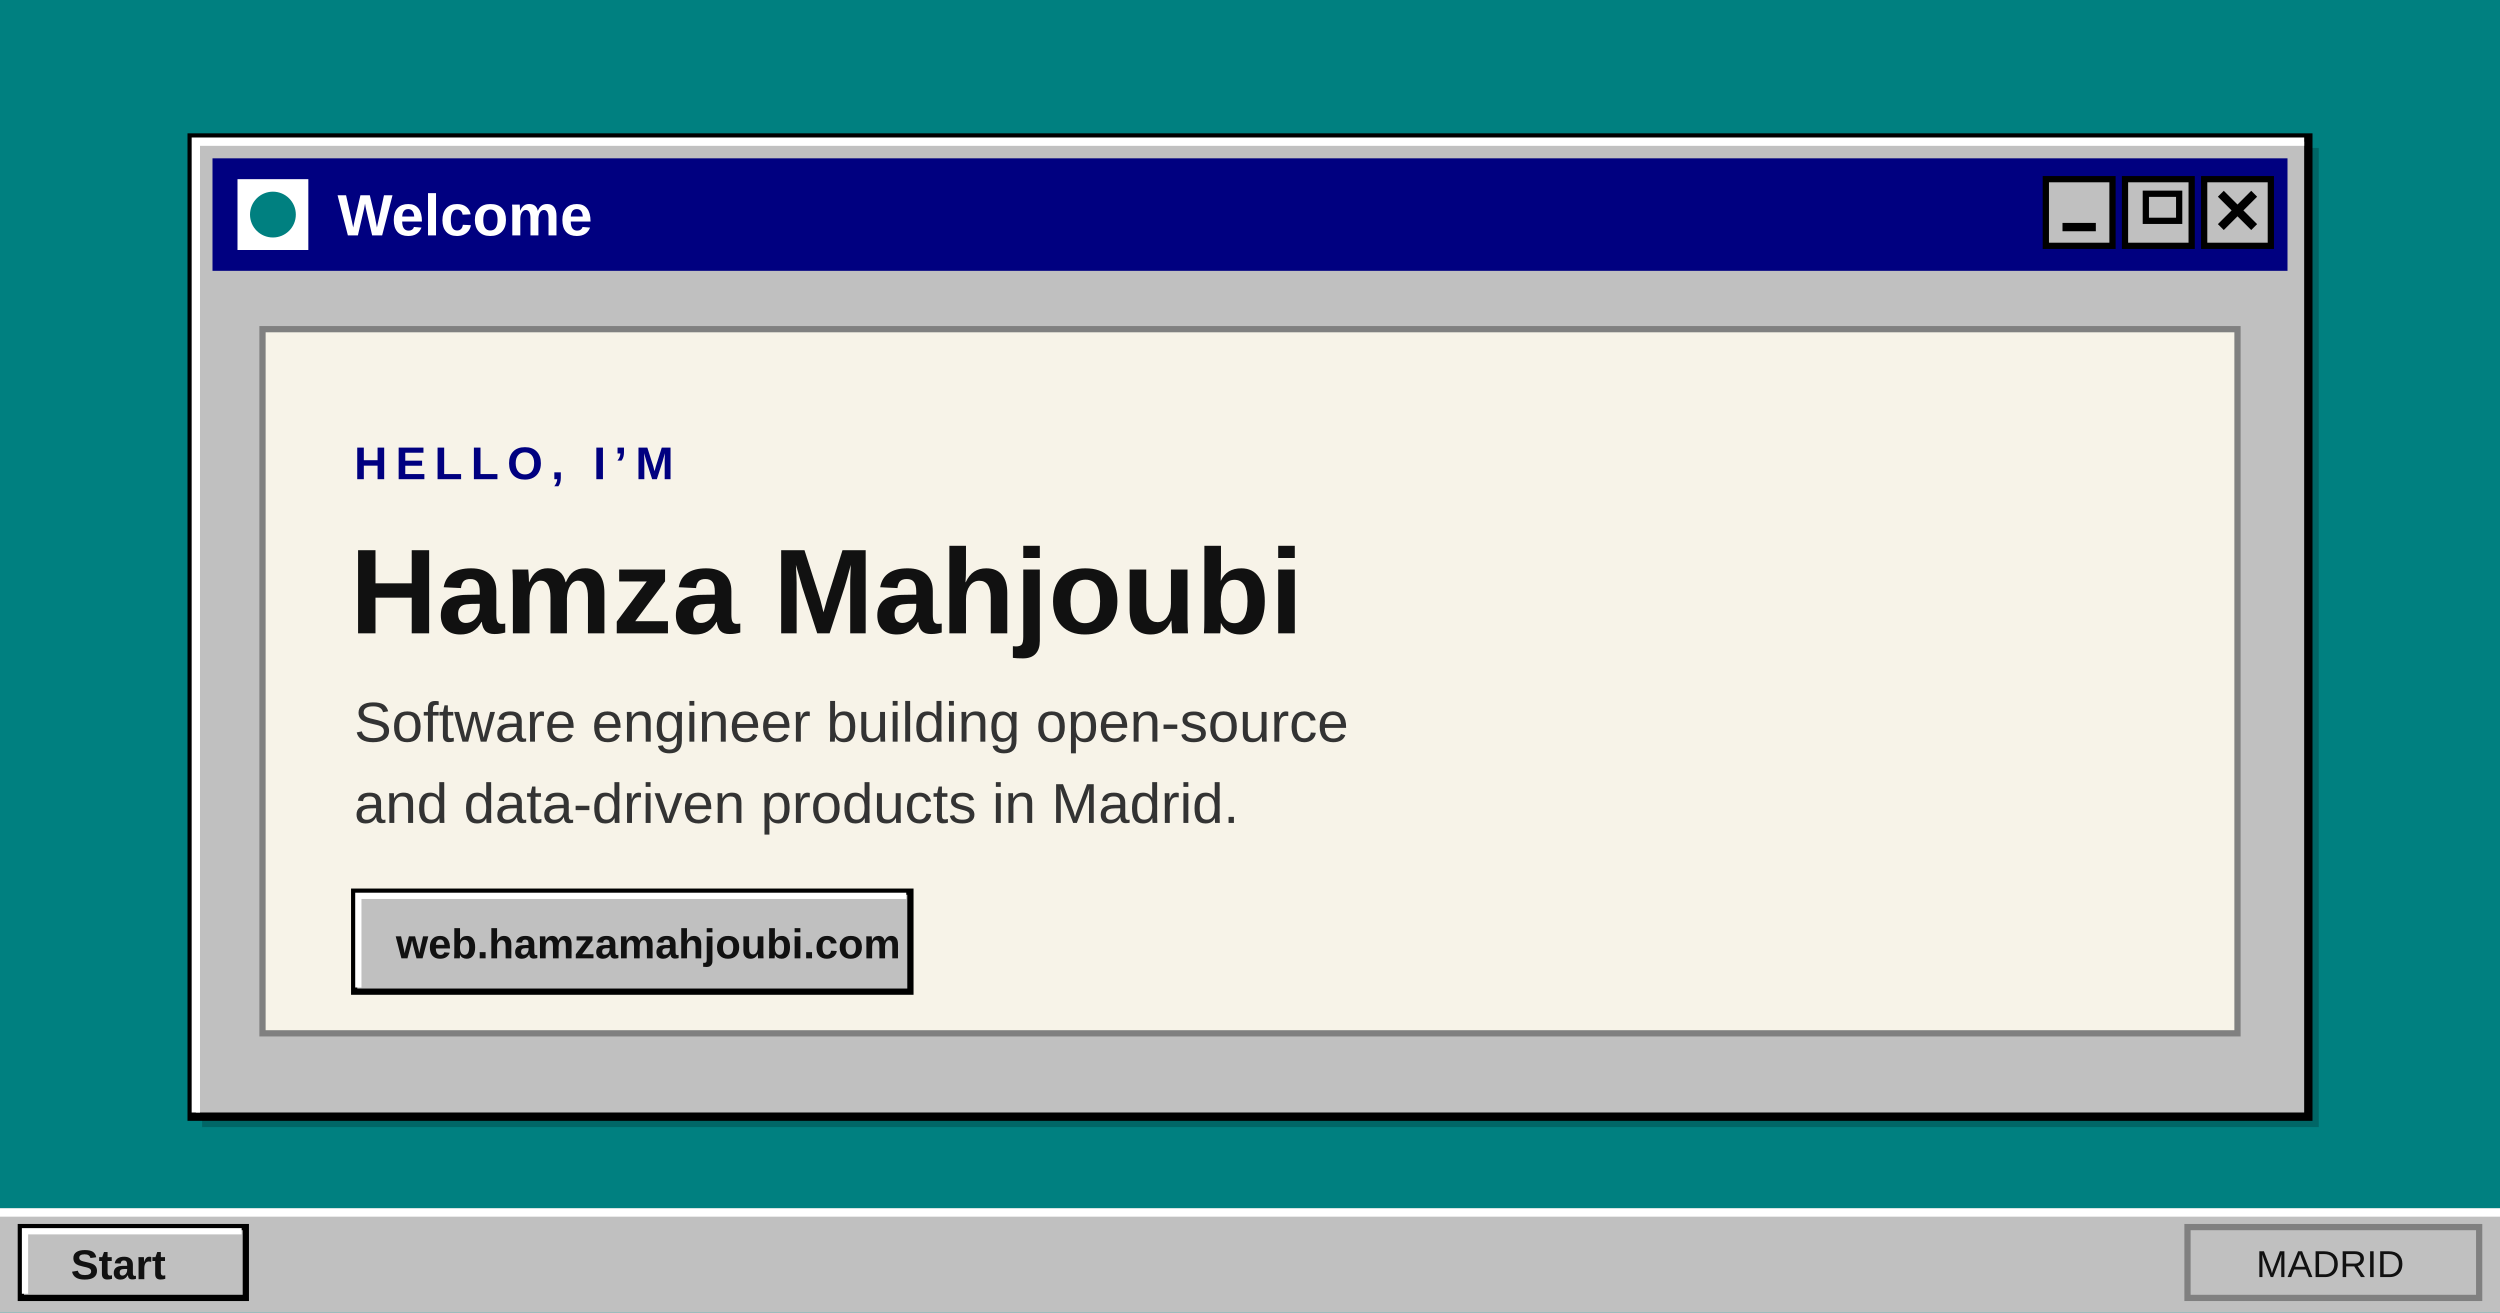
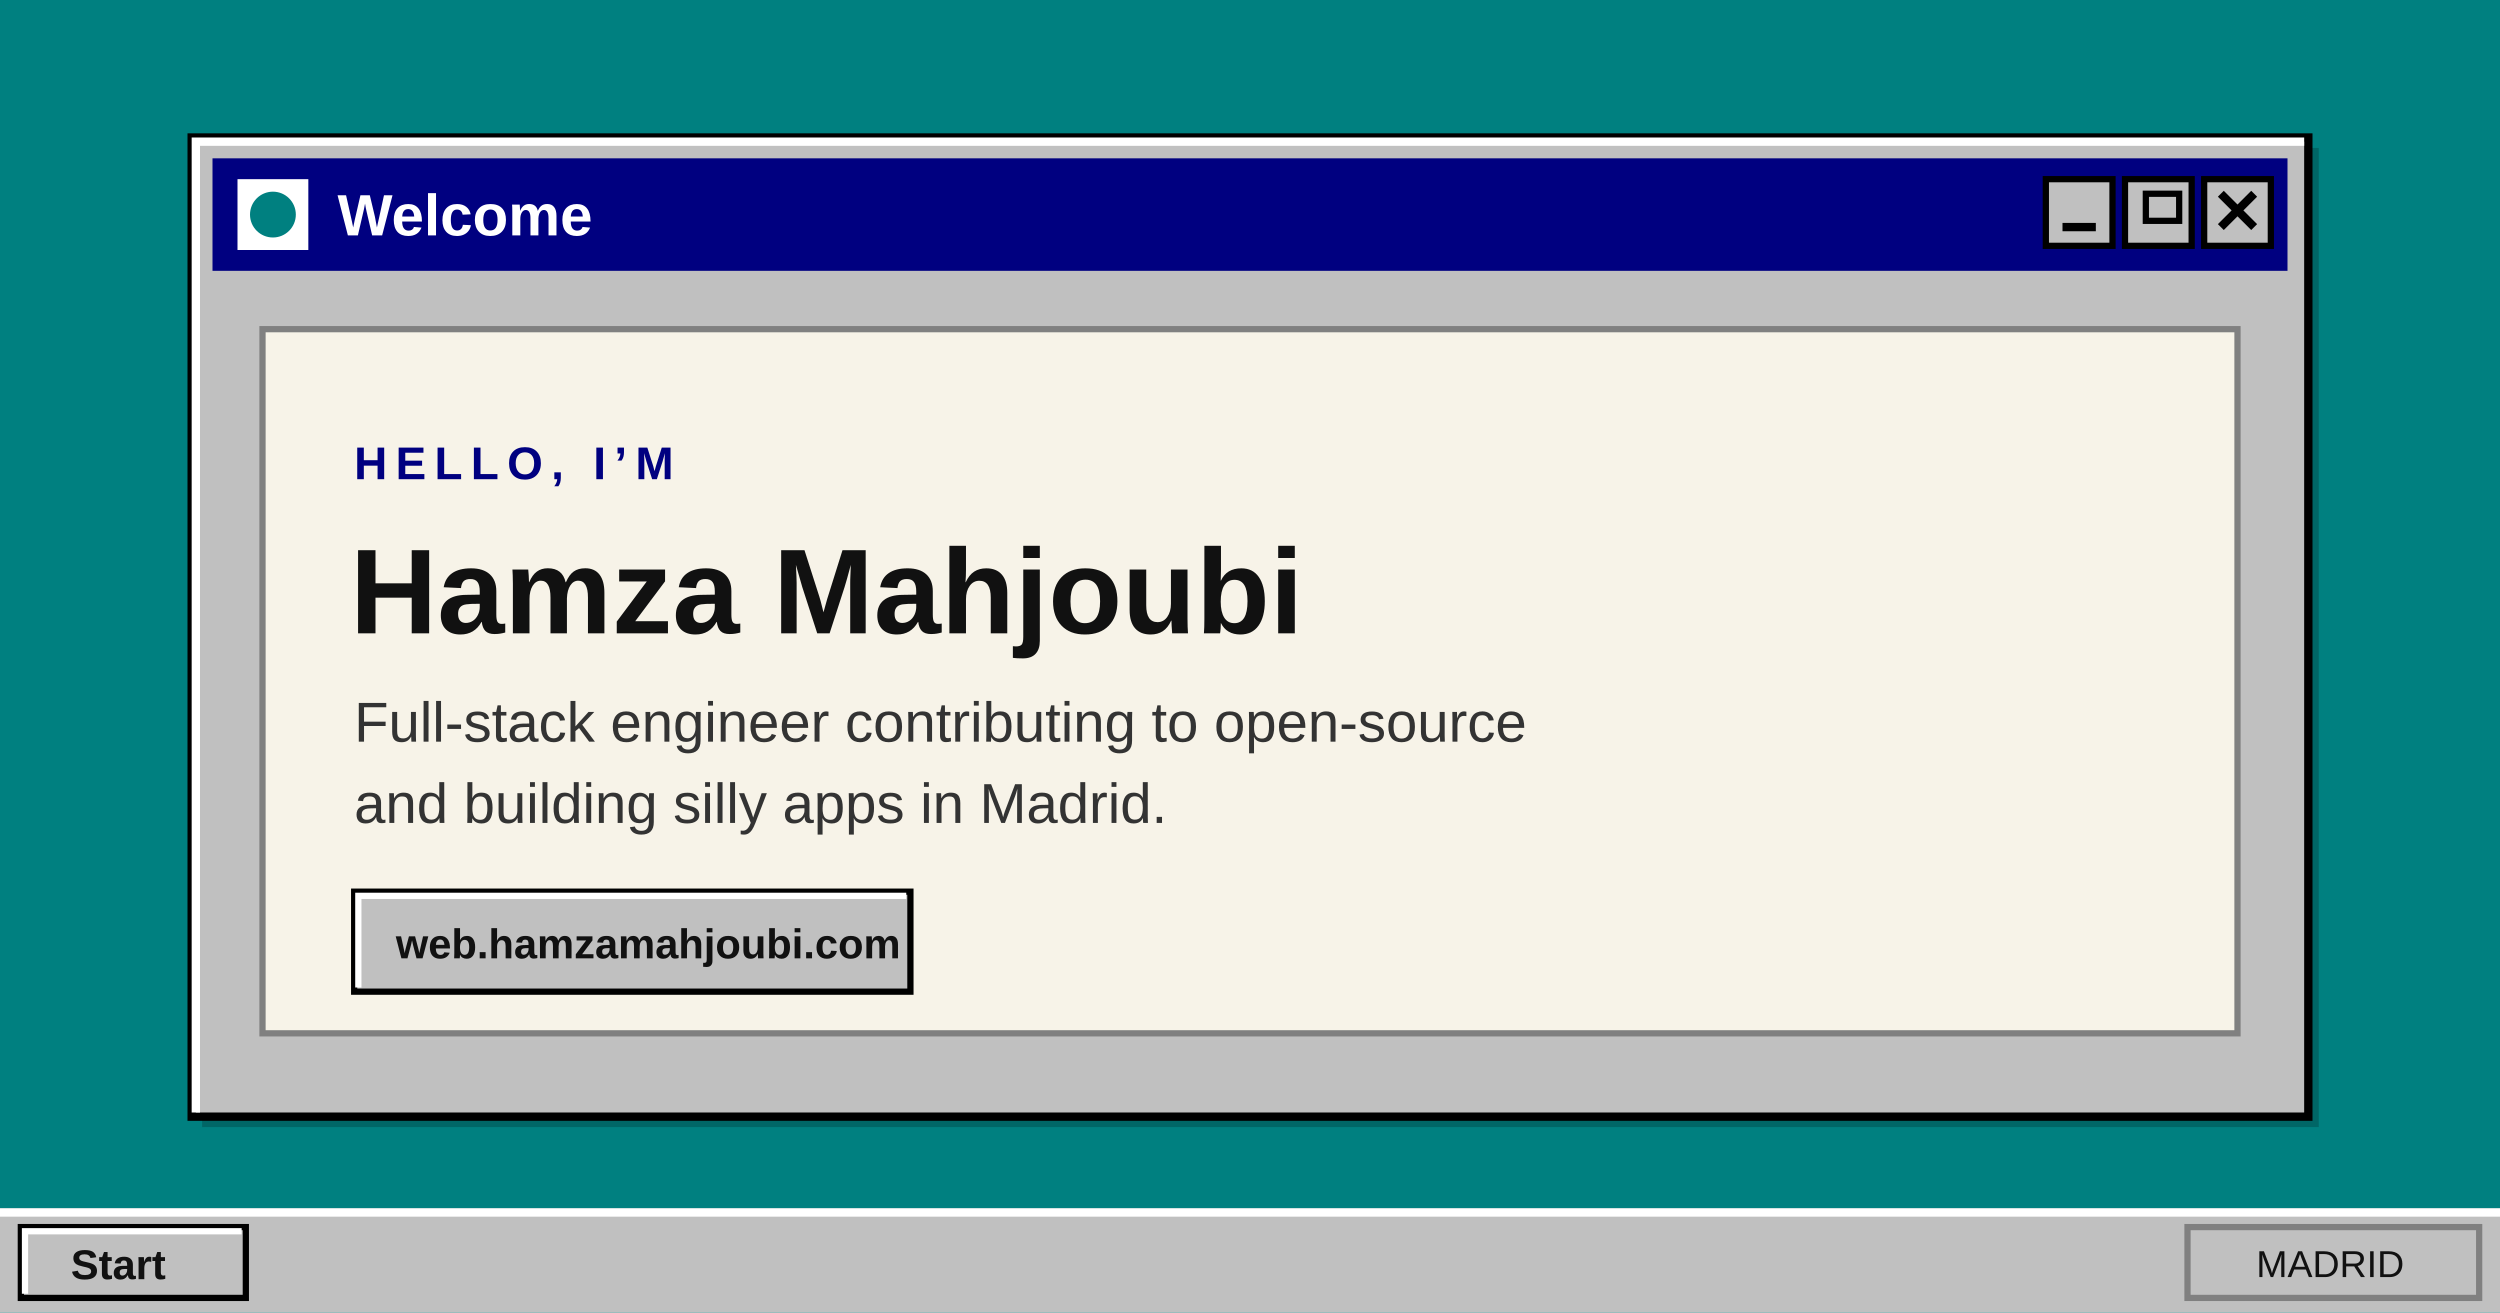
<svg xmlns="http://www.w3.org/2000/svg" width="1200" height="630" viewBox="0 0 1200 630">
  <rect width="1200" height="630" fill="#008080" />
  <g font-family="Arial, Helvetica, sans-serif">
    <g transform="translate(92 66)">
      <rect x="5" y="5" width="1016" height="470" fill="#004848" opacity="0.45" />
      <rect width="1016" height="470" fill="#c0c0c0" stroke="#000" stroke-width="4" />
      <path d="M2 468V2h1012" fill="none" stroke="#fff" stroke-width="4" />
      <rect x="10" y="10" width="996" height="54" fill="#000080" />
      <rect x="22" y="20" width="34" height="34" fill="#fff" />
      <circle cx="39" cy="37" r="11" fill="#008080" />
      <text x="70" y="47" fill="#fff" font-size="28" font-weight="700">Welcome</text>
      <g transform="translate(890 20)" fill="#c0c0c0" stroke="#000" stroke-width="3">
        <rect width="32" height="32" />
        <rect x="38" width="32" height="32" />
        <rect x="76" width="32" height="32" />
      </g>
      <path d="M898 43h16" stroke="#000" stroke-width="4" />
      <rect x="938" y="27" width="16" height="13" fill="none" stroke="#000" stroke-width="3" />
      <path d="m974 27 16 16m0-16-16 16" stroke="#000" stroke-width="4" />
      <rect x="34" y="92" width="948" height="338" fill="#f7f3e8" stroke="#808080" stroke-width="3" />
      <text x="78" y="164" fill="#000080" font-size="22" font-weight="700" letter-spacing="4">HELLO, I’M</text>
      <text x="76" y="238" fill="#111" font-size="58" font-weight="700">Hamza Mahjoubi</text>
-       <text x="78" y="290" fill="#333" font-size="27">Software engineer building open-source</text>
-       <text x="78" y="329" fill="#333" font-size="27">and data-driven products in Madrid.</text>
+       <text x="78" y="290" fill="#333" font-size="27">Full-stack engineer contributing to open-source</text>
+       <text x="78" y="329" fill="#333" font-size="27">and building silly apps in Madrid.</text>
      <g transform="translate(78 362)">
        <rect width="267" height="48" fill="#c0c0c0" stroke="#000" stroke-width="3" />
        <path d="M2 46V2h263" fill="none" stroke="#fff" stroke-width="3" />
        <text x="20" y="32" fill="#111" font-size="20" font-weight="700">web.hamzamahjoubi.com</text>
      </g>
    </g>
    <g transform="translate(0 580)">
      <rect width="1200" height="50" fill="#c0c0c0" />
      <path d="M0 2h1200" stroke="#fff" stroke-width="4" />
      <rect x="10" y="9" width="108" height="34" fill="#c0c0c0" stroke="#000" stroke-width="3" />
      <path d="M12 41V11h104" fill="none" stroke="#fff" stroke-width="3" />
      <text x="34" y="34" fill="#111" font-size="20" font-weight="700">Start</text>
      <rect x="1050" y="9" width="140" height="34" fill="#c0c0c0" stroke="#808080" stroke-width="3" />
      <text x="1083" y="33" fill="#111" font-size="18">MADRID</text>
    </g>
  </g>
</svg>
